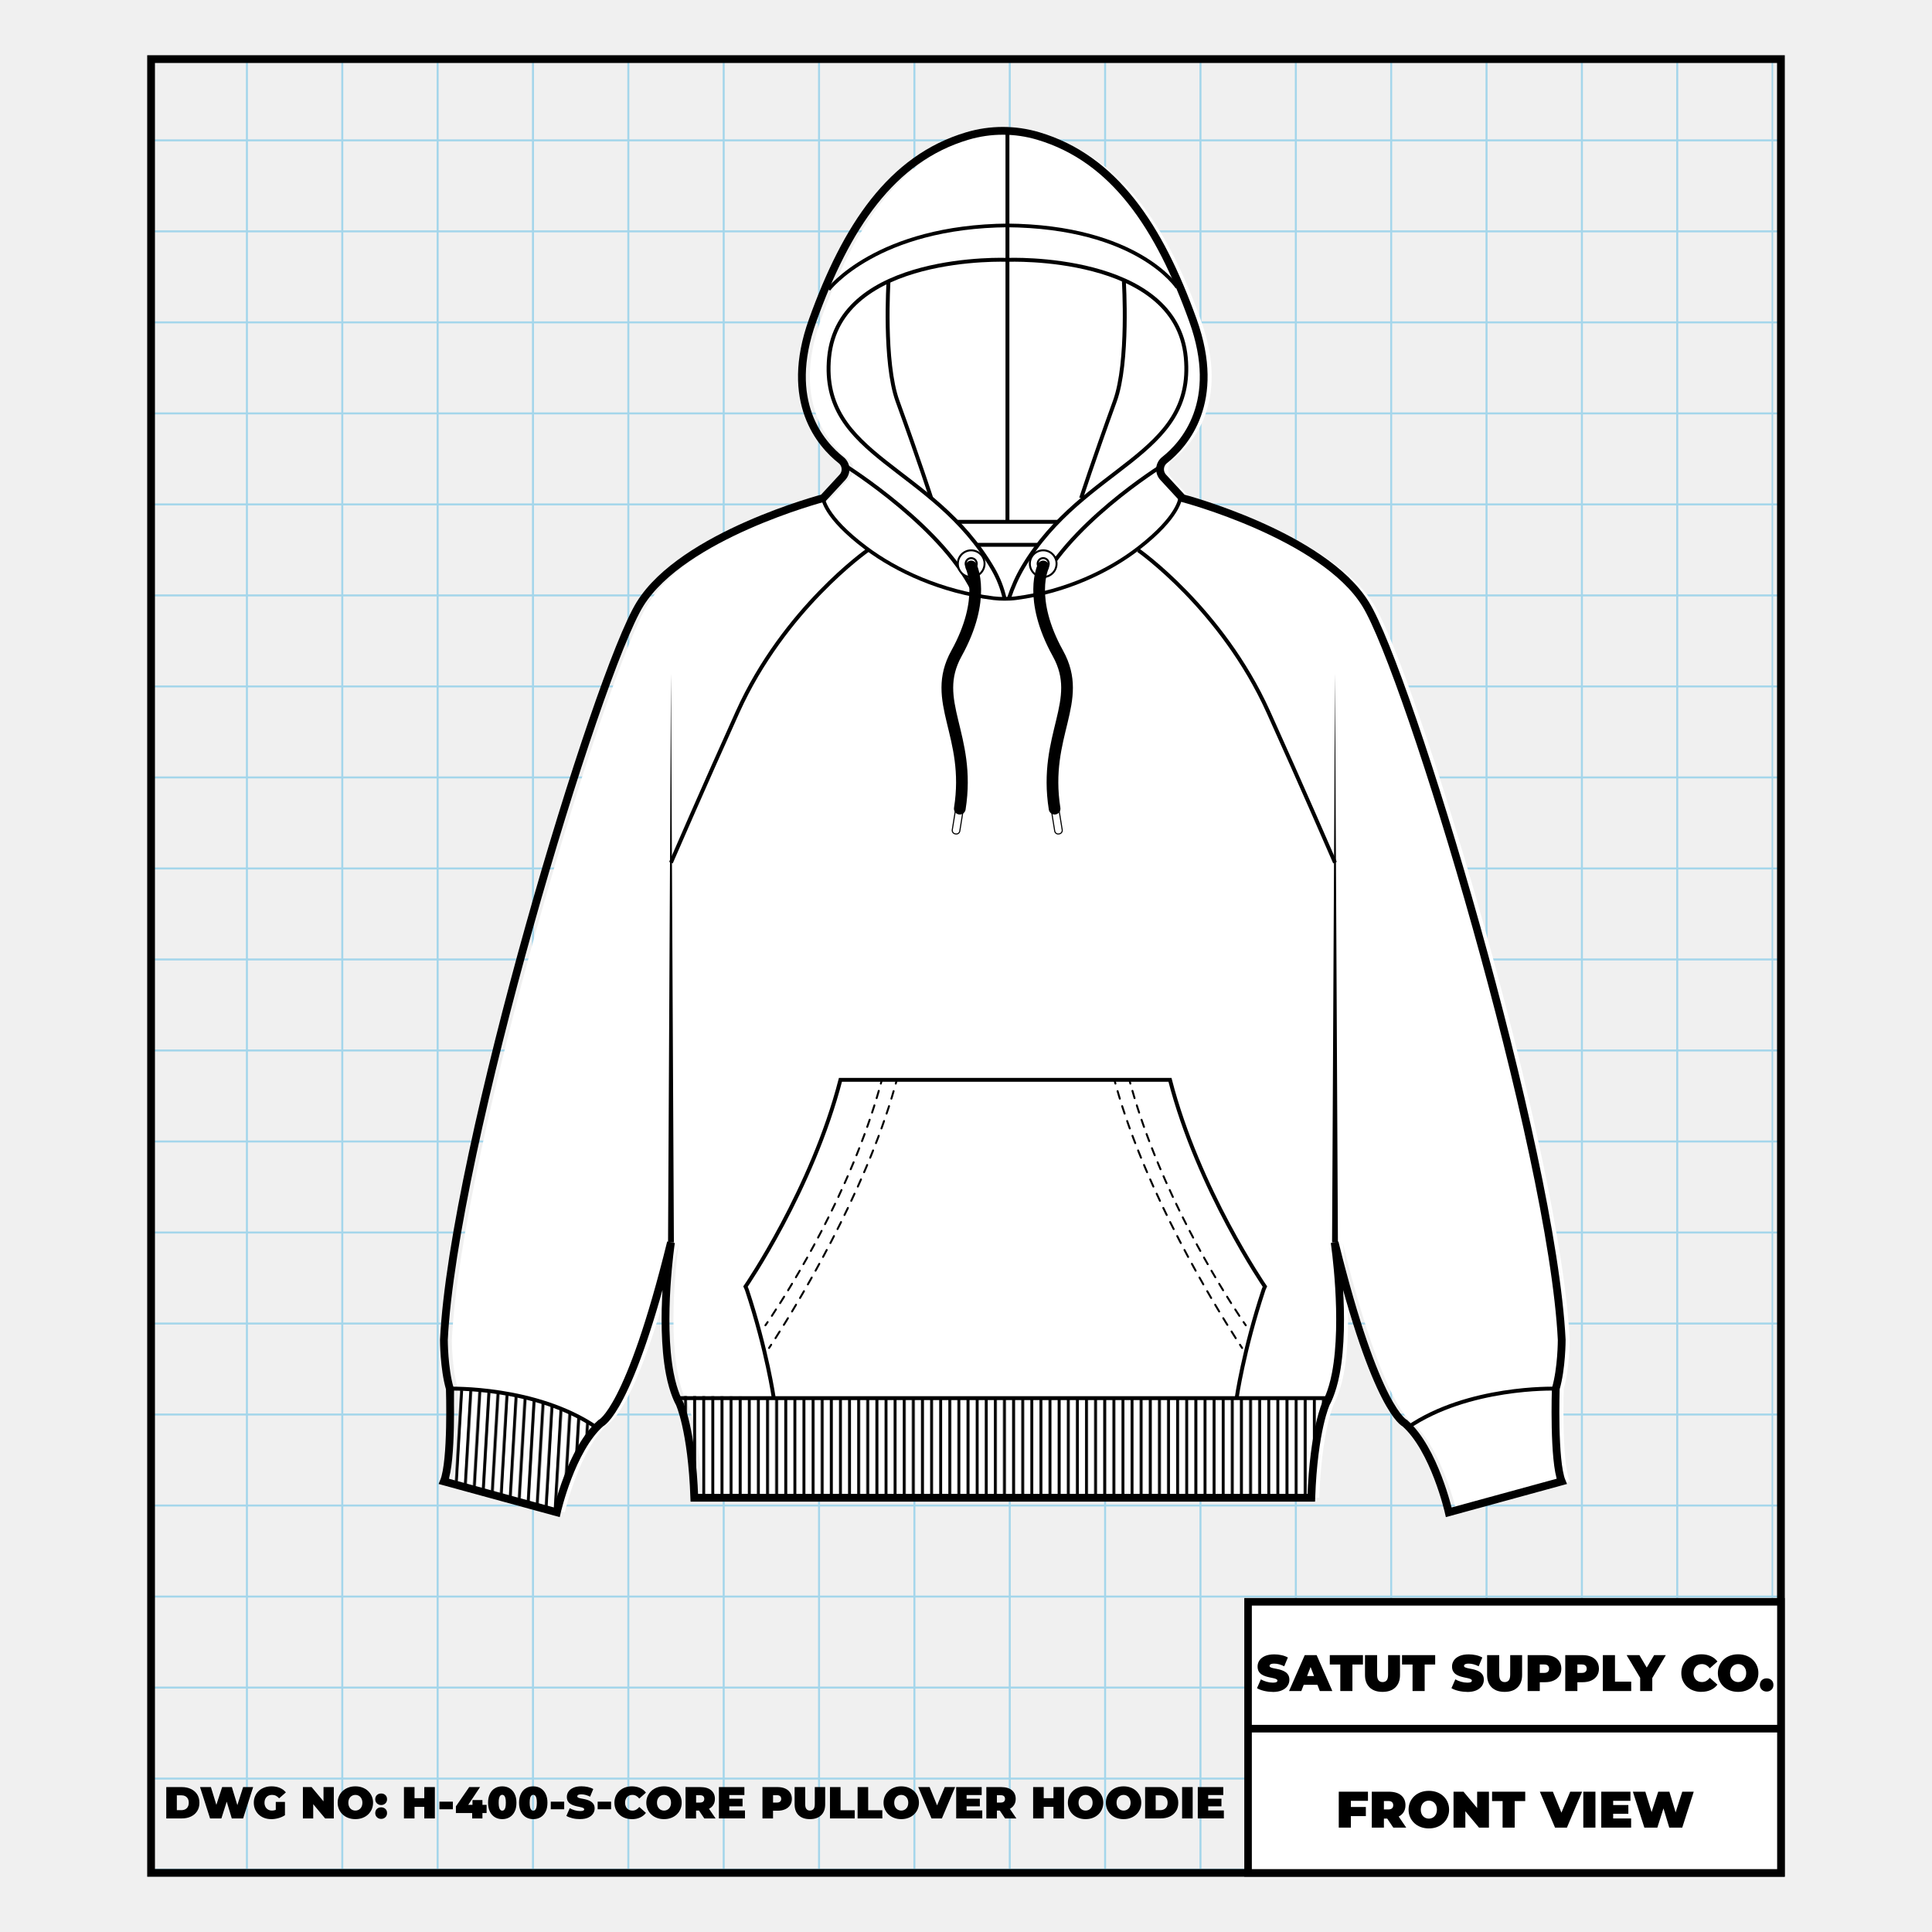
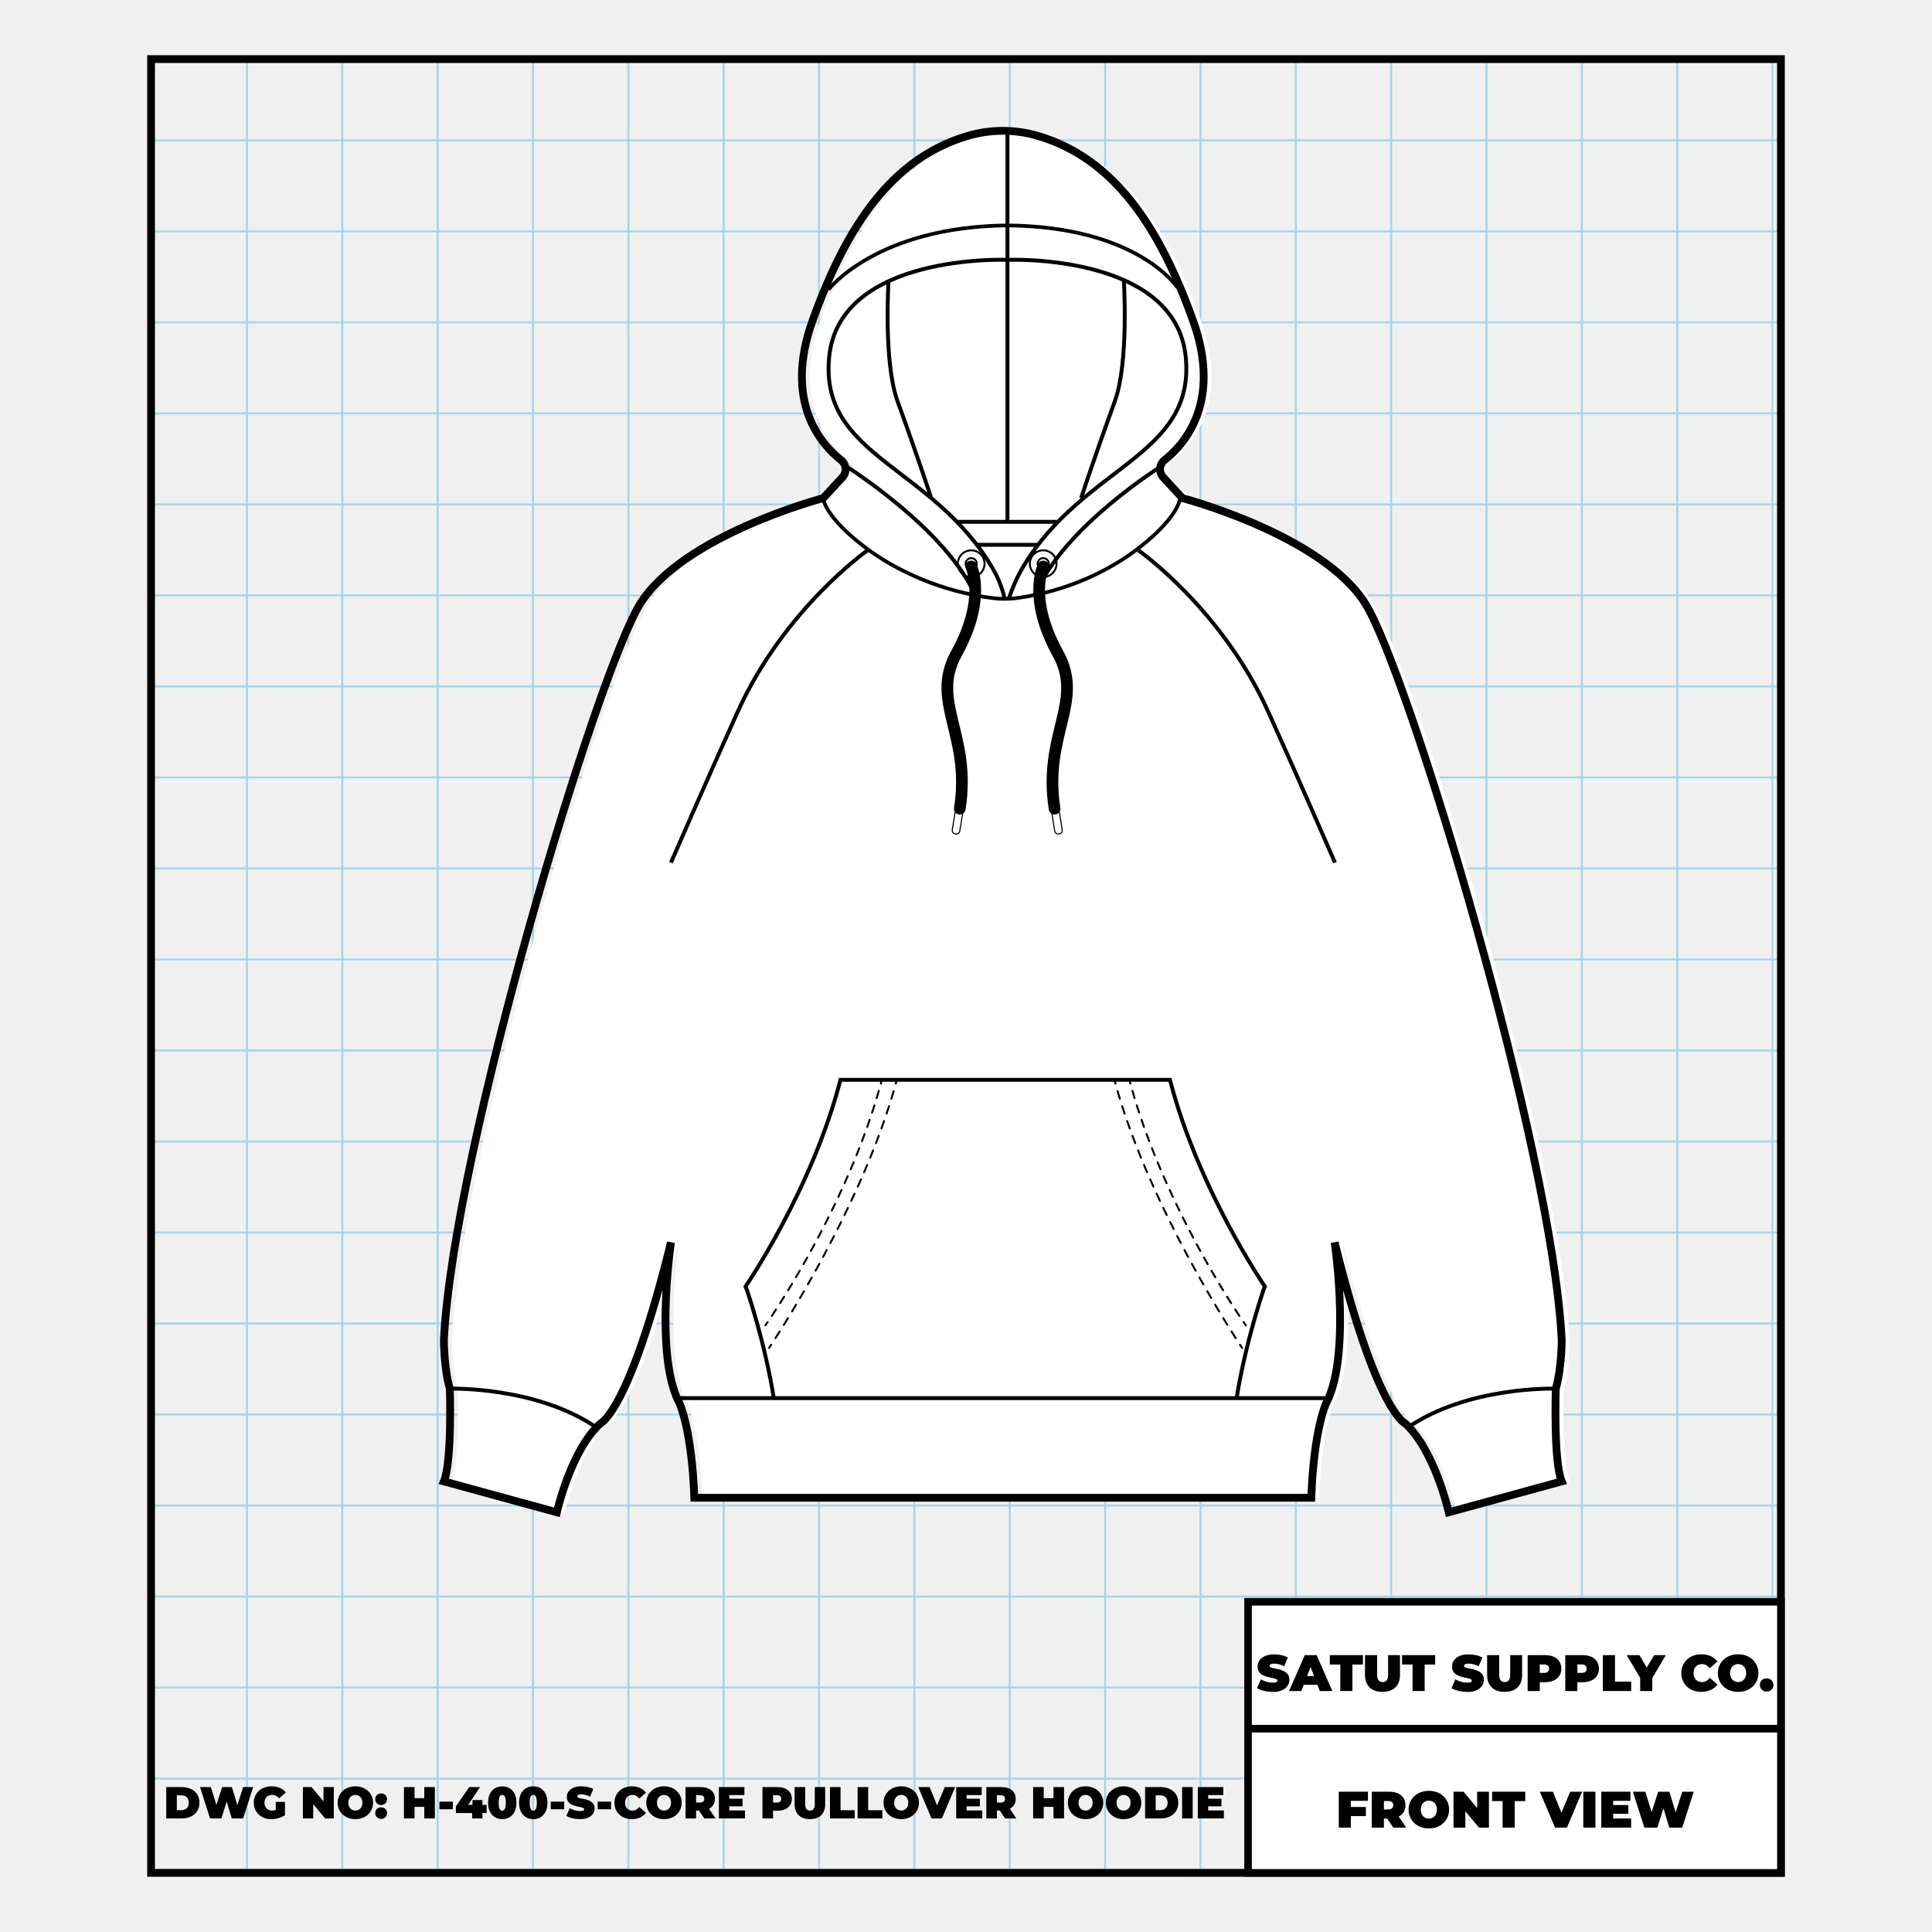
<svg xmlns="http://www.w3.org/2000/svg" xmlns:xlink="http://www.w3.org/1999/xlink" version="1.1" viewBox="0 0 992.13 992.13">
  <defs>
-     <style> .outline { stroke-dasharray: 4.03 4.03; } .outline, .seam, .stitching, .dimension, .annotation, .grid, .st6, .st7, .st8, .st9, .st10, .st11 { stroke: #000; } .outline, .seam, .stitching, .annotation, .grid, .st7, .st8, .st9, .st10, .st11 { stroke-miterlimit: 10; } .outline, .stitching, .dimension, .st12, .annotation, .grid, .st6, .st7, .st8, .st9, .st10 { fill: none; } .outline, .dimension, .grid, .st6, .st10 { stroke-linecap: round; } .st13, .seam, .st11 { fill: #fff; } .stitching { stroke-width: 1.89px; } .dimension { stroke-width: .56px; } .dimension, .st6 { stroke-linejoin: round; } .st14 { fill: url(#New_Pattern_22); } .annotation { stroke-width: 2px; } .st15 { fill: #27aae1; } .st16 { fill: url(#New_Pattern_21); } .st6 { stroke-width: 6.01px; } .st17 { fill: url(#New_Pattern_2); } .st7 { stroke-width: 4px; } .st8 { stroke-width: 3.91px; } .st9 { stroke-width: 3.98px; } .st10 { stroke-dasharray: 3.89 3.89; } .st18 { opacity: .38; } .st11 { stroke-width: 3.88px; } </style>
+     <style> .outline { stroke-dasharray: 4.03 4.03; } .outline, .seam, .stitching, .dimension, .annotation, .grid, .st6, .st7, .st8, .st9, .st10, .st11 { stroke: #000; } .outline, .seam, .stitching, .annotation, .grid, .st7, .st8, .st9, .st10, .st11 { stroke-miterlimit: 10; } .outline, .stitching, .dimension, .st12, .annotation, .grid, .st6, .st7, .st8, .st9, .st10 { fill: none; } .outline, .dimension, .grid, .st6, .st10 { stroke-linecap: round; } .st13, .seam, .st11 { fill: #fff; } .stitching { stroke-width: 1.89px; } .dimension { stroke-width: .56px; } .dimension, .st6 { stroke-linejoin: round; } .st14 { fill: url(#New_Pattern_22); } .annotation { stroke-width: 2px; } .st15 { fill: #27aae1; } .st16 { fill: url(#New_Pattern_21); } .st6 { stroke-width: 6.01px; } .st17 { fill: url(#New_Pattern_2); } .st7 { stroke-width: 4px; } .st8 { stroke-width: 3.91px; } .st9 { stroke-width: 3.98px; } .st10 { stroke-dasharray: 3.89 3.89; } .st18 { opacity: .38; } .st11 { stroke-width: 3.88px; }  .seam,.stitching{fill:none!important;}g[id*="SEAMS"] path,g[id*="SEAMS"] rect,g[id*="SEAMS"] circle,g[id*="SEAMS"] ellipse,g[id*="SEAMS"] polygon,g[id*="SEAMS"] polyline,g[id*="STITCHING"] path,g[id*="STITCHING"] rect,g[id*="STITCHING"] circle,g[id*="STITCHING"] ellipse,g[id*="STITCHING"] polygon,g[id*="STITCHING"] polyline{fill:none!important;}</style>
    <pattern id="New_Pattern_2" data-name="New Pattern 2" x="0" y="0" width="30" height="80.06" patternTransform="translate(-1247.04 -1528.62) rotate(3.34) scale(.78)" patternUnits="userSpaceOnUse" viewBox="0 0 30 80.06">
      <g>
        <rect class="st12" width="30" height="80.06" />
        <rect x="26.03" y="0" width="1.93" height="80.06" />
        <rect x="20.03" y="0" width="1.93" height="80.06" />
        <rect x="14.03" y="0" width="1.93" height="80.06" />
        <rect x="8.03" y="0" width="1.93" height="80.06" />
        <rect x="2.03" y="0" width="1.93" height="80.06" />
      </g>
    </pattern>
    <pattern id="New_Pattern_21" data-name="New Pattern 2" patternTransform="translate(-14115.62 -1441.34) rotate(176.66) scale(.78 -.78)" href="#New_Pattern_2" xlink:href="#New_Pattern_2" />
    <pattern id="New_Pattern_22" data-name="New Pattern 2" patternTransform="translate(-848.39 -1287.06) scale(.78 .85)" href="#New_Pattern_2" xlink:href="#New_Pattern_2" />
  </defs>
  <g id="_x31_.GRID_x5F_BG">
    <g class="st18">
      <rect class="st15" x="77.84" y="959.57" width="836.45" height="1.02" />
      <rect class="st15" x="77.84" y="912.83" width="836.45" height="1.02" />
      <rect class="st15" x="77.84" y="866.1" width="836.45" height="1.02" />
      <rect class="st15" x="77.84" y="819.36" width="836.45" height="1.02" />
      <rect class="st15" x="77.84" y="772.62" width="836.45" height="1.02" />
      <rect class="st15" x="77.84" y="725.88" width="836.45" height="1.02" />
      <rect class="st15" x="77.84" y="679.15" width="836.45" height="1.02" />
      <rect class="st15" x="77.84" y="632.41" width="836.45" height="1.02" />
      <rect class="st15" x="77.84" y="585.67" width="836.45" height="1.02" />
      <rect class="st15" x="77.84" y="538.94" width="836.45" height="1.02" />
      <rect class="st15" x="77.84" y="492.2" width="836.45" height="1.02" />
      <rect class="st15" x="77.84" y="445.46" width="836.45" height="1.02" />
      <rect class="st15" x="77.84" y="398.72" width="836.45" height="1.02" />
      <rect class="st15" x="77.84" y="351.99" width="836.45" height="1.02" />
      <rect class="st15" x="77.84" y="305.25" width="836.45" height="1.02" />
      <rect class="st15" x="77.84" y="258.51" width="836.45" height="1.02" />
      <rect class="st15" x="77.84" y="211.78" width="836.45" height="1.02" />
      <rect class="st15" x="77.84" y="165.04" width="836.45" height="1.02" />
      <rect class="st15" x="77.84" y="118.3" width="836.45" height="1.02" />
      <rect class="st15" x="77.84" y="71.56" width="836.45" height="1.02" />
      <rect class="st15" x="909.76" y="31.87" width=".8" height="927.7" />
      <rect class="st15" x="860.8" y="31.53" width="1.02" height="928.04" />
      <rect class="st15" x="811.83" y="31.53" width="1.02" height="928.04" />
      <rect class="st15" x="762.86" y="31.53" width="1.02" height="928.04" />
      <rect class="st15" x="713.9" y="31.53" width="1.02" height="928.04" />
      <rect class="st15" x="664.93" y="31.53" width="1.02" height="928.04" />
      <rect class="st15" x="615.96" y="31.53" width="1.02" height="928.04" />
      <rect class="st15" x="566.99" y="31.53" width="1.02" height="928.04" />
      <rect class="st15" x="518.03" y="31.53" width="1.02" height="928.04" />
      <rect class="st15" x="469.06" y="31.53" width="1.02" height="928.04" />
      <rect class="st15" x="420.09" y="31.53" width="1.02" height="928.04" />
      <rect class="st15" x="371.13" y="31.53" width="1.02" height="928.04" />
      <rect class="st15" x="322.16" y="31.53" width="1.02" height="928.04" />
      <rect class="st15" x="273.19" y="31.53" width="1.02" height="928.04" />
      <rect class="st15" x="224.23" y="31.53" width="1.02" height="928.04" />
      <rect class="st15" x="175.26" y="31.53" width="1.02" height="928.04" />
      <rect class="st15" x="126.29" y="31.53" width="1.02" height="928.04" />
    </g>
    <g>
      <rect class="st9" x="77.58" y="30.35" width="836.97" height="931.42" />
      <rect class="st11" x="640.91" y="822.57" width="273.64" height="139.21" />
      <line class="st8" x1="640.91" y1="887.71" x2="914.55" y2="887.71" />
    </g>
  </g>
  <g id="_x32_.MASK_x5F_FILL">
    <path class="st13" d="M677.47,769.13c1.26-35.13,7.64-48.58,7.64-48.58,0,0,3.03-5.11,4.95-15.19,5.29-27.77-.6-67.35-.6-67.35,21.37,86.7,36.02,92.8,36.02,92.8,15.26,13.43,22.59,45.79,22.59,45.79l58-15.87c-4.27-10.38-3.05-47.62-3.05-47.62,3.05-10.38,3.05-25.03,3.05-25.03-4.88-98.3-78.76-342.52-100.74-377.93-21.98-35.41-94.02-54.34-94.02-54.34l-9.89-10.71c-2.39-2.59-2.07-6.66.7-8.84,10.17-8.02,29.65-29.81,14.59-71.72-17.26-48.03-40.41-83.1-79.44-94.7-11.91-3.54-24.52-3.54-36.43,0-39.03,11.6-62.18,46.67-79.44,94.7-15.06,41.92,4.42,63.71,14.59,71.72,2.77,2.18,3.09,6.25.7,8.84l-9.89,10.71s-72.04,18.93-94.02,54.34c-21.98,35.41-95.86,279.63-100.74,377.93,0,0,0,14.65,3.05,25.03,0,0,1.22,37.24-3.05,47.62l58,15.87s7.33-32.36,22.59-45.79c0,0,14.65-6.11,36.02-92.8,0,0-5.89,39.58-.6,67.35,1.92,10.07,4.95,15.19,4.95,15.19,0,0,6.38,13.45,7.64,48.58h316.83Z" />
  </g>
  <g id="_x33_.SEAMS_x5F_INT">
    <line class="annotation" x1="347.67" y1="717.98" x2="683.57" y2="717.98" />
    <path class="annotation" d="M397.35,717.98s-3.43-24.27-13.8-55.62c-.19-.58-.48-1.12-.72-1.67,0,0,34.24-49.8,48.76-106.17h169.22c14.53,56.37,48.76,106.17,48.76,106.17-.24.54-.53,1.08-.72,1.67-10.37,31.35-13.8,55.62-13.8,55.62" />
    <polygon points="343.06 638.01 344.56 345.98 346.06 638.01 343.06 638.01 343.06 638.01" />
    <polygon points="684.05 638.01 685.55 345.98 687.05 638.01 684.05 638.01 684.05 638.01" />
    <path class="annotation" d="M344.56,442.97s17.16-39.61,34.23-77.39c23.98-53.08,66.76-82.99,66.76-82.99" />
    <path class="annotation" d="M685.55,442.97s-17.16-39.61-34.23-77.39c-23.98-53.08-66.76-82.99-66.76-82.99" />
    <path class="annotation" d="M231,713.11s44.31-1.29,75.26,19.92" />
    <path class="annotation" d="M798.23,713.11s-44.31-1.29-75.26,19.92" />
    <line class="annotation" x1="517.35" y1="67.18" x2="517.35" y2="268.67" />
    <path class="annotation" d="M517.35,133.43s-86.53-3.56-91.58,50.15c-4.81,51.11,53.1,55.42,84.1,108.49,2.81,4.8,4.85,10.02,6.05,15.45h0" />
    <path class="annotation" d="M517.35,133.43s86.53-3.56,91.58,50.15c4.78,50.8-52.39,55.37-83.53,107.52-3.04,5.09-5.43,10.53-7.29,16.16l-.08.25" />
    <path class="stitching" d="M425.48,148.69s24.83-32.46,92.47-32.94" />
    <path class="stitching" d="M604.59,147.62s-20.2-31.39-87.84-31.87" />
    <path class="annotation" d="M456.27,144.44s-2.62,41.55,4.61,61.52c11.21,30.92,17.34,49.86,17.34,49.86" />
    <path class="annotation" d="M577.13,144.44s2.62,41.55-4.61,61.52c-11.21,30.92-17.34,49.86-17.34,49.86" />
    <path class="annotation" d="M433.86,239.01s52.71,32.89,67.36,67.65" />
    <path class="annotation" d="M596.96,239.01s-50.63,31.3-65.28,66.06" />
    <line class="annotation" x1="491.39" y1="267.97" x2="543.3" y2="267.97" />
    <line class="annotation" x1="501.62" y1="279.78" x2="532.68" y2="279.78" />
    <path class="stitching" d="M422.71,255.81s.35,9.37,22.08,25.66c15.52,11.63,38.61,22.41,65.45,25.73,1.88.23,3.78.32,5.67.32h0c1.96,0,3.93-.09,5.87-.35,25.81-3.35,48.01-14.1,62.94-25.71,20.96-16.29,21.3-25.66,21.3-25.66" />
-     <path class="st17" d="M309.18,733.05s-30.36-18.74-78.54-19.23c0,0,5.49,33.53-.62,47.1l57.05,15.17s8.72-36.35,22.11-43.04Z" />
-     <path class="st16" d="M722.83,732.86s30.36-18.74,78.54-19.23c0,0-5.49,33.53.62,47.1l-57.05,15.17s-8.72-36.35-22.11-43.04Z" />
-     <path class="st14" d="M680.24,718.78l-330.04-1.87s8.76,32.99,5.69,50.54l315.78,1.68s2.07-22.17,8.57-50.34Z" />
  </g>
  <g id="_x34_.OUTLINE_MAIN">
    <path class="st7" d="M673.38,769.13c1.26-35.13,7.64-48.58,7.64-48.58,0,0,3.03-5.11,4.95-15.19,5.29-27.77-.6-67.35-.6-67.35,21.37,86.7,36.02,92.8,36.02,92.8,15.26,13.43,22.59,45.79,22.59,45.79l58-15.87c-4.27-10.38-3.05-47.62-3.05-47.62,3.05-10.38,3.05-25.03,3.05-25.03-4.88-98.3-78.76-342.52-100.74-377.93-21.98-35.41-94.02-54.34-94.02-54.34l-9.89-10.71c-2.39-2.59-2.07-6.66.7-8.84,10.17-8.02,29.65-29.81,14.59-71.72-17.26-48.03-40.41-83.1-79.44-94.7-11.91-3.54-24.52-3.54-36.43,0-39.03,11.6-62.18,46.67-79.44,94.7-15.06,41.92,4.42,63.71,14.59,71.72,2.77,2.18,3.09,6.25.7,8.84l-9.89,10.71s-72.04,18.93-94.02,54.34c-21.98,35.41-95.86,279.63-100.74,377.93,0,0,0,14.65,3.05,25.03,0,0,1.22,37.24-3.05,47.62l58,15.87s7.33-32.36,22.59-45.79c0,0,14.65-6.11,36.02-92.8,0,0-5.89,39.58-.6,67.35,1.92,10.07,4.95,15.19,4.95,15.19,0,0,6.38,13.45,7.64,48.58h316.83Z" />
  </g>
  <g id="_x35_.STITCHING">
    <g>
      <path class="grid" d="M393.06,680.57s.4-.56,1.14-1.64" />
      <path class="st10" d="M396.37,675.71c10.02-15.09,40.27-63.34,55.44-117.38" />
      <path class="grid" d="M452.33,556.45c.18-.64.35-1.29.52-1.93" />
    </g>
    <g>
      <path class="grid" d="M394.93,692.22s.39-.57,1.1-1.66" />
      <path class="outline" d="M398.23,687.18c10.85-16.91,45.66-73.67,61.23-128.79" />
      <path class="grid" d="M460,556.45c.18-.64.35-1.29.52-1.93" />
    </g>
    <g>
      <path class="grid" d="M639.74,680.57s-.4-.56-1.14-1.64" />
      <path class="st10" d="M636.44,675.71c-10.02-15.09-40.27-63.34-55.44-117.38" />
      <path class="grid" d="M580.47,556.45c-.18-.64-.35-1.29-.52-1.93" />
    </g>
    <g>
      <path class="grid" d="M637.87,692.22s-.39-.57-1.1-1.66" />
      <path class="outline" d="M634.58,687.18c-10.85-16.91-45.66-73.67-61.23-128.79" />
      <path class="grid" d="M572.8,556.45c-.18-.64-.35-1.29-.52-1.93" />
    </g>
  </g>
  <g id="_x36_.TRIMS__x26__LABELS">
    <g>
      <path class="seam" d="M498.73,296.33c-3.78,0-6.86-3.08-6.86-6.86s3.08-6.86,6.86-6.86,6.86,3.08,6.86,6.86-3.08,6.86-6.86,6.86ZM498.73,286.61c-1.58,0-2.86,1.28-2.86,2.86s1.28,2.86,2.86,2.86,2.86-1.28,2.86-2.86-1.28-2.86-2.86-2.86Z" />
      <path class="st6" d="M498.73,290.89s8.08,16.4-7.56,44.66c-13.75,24.84,7.74,41.63,1.71,79.72" />
      <path class="dimension" d="M489.7,415.49h3.9v11.06c0,.99-.81,1.8-1.8,1.8h-.31c-.99,0-1.8-.81-1.8-1.8v-11.06h0Z" transform="translate(73.39 -72.85) rotate(9.15)" />
    </g>
    <g>
      <path class="seam" d="M528.85,289.46c0-3.78,3.08-6.86,6.86-6.86s6.86,3.08,6.86,6.86-3.08,6.86-6.86,6.86-6.86-3.08-6.86-6.86ZM532.85,289.46c0,1.57,1.28,2.86,2.86,2.86s2.86-1.28,2.86-2.86-1.28-2.86-2.86-2.86-2.86,1.28-2.86,2.86Z" />
      <path class="st6" d="M535.71,290.89s-8.08,16.4,7.56,44.66c13.75,24.84-7.74,41.63-1.71,79.72" />
      <path class="dimension" d="M542.63,415.49h.31c.99,0,1.8.81,1.8,1.8v11.06h-3.9v-11.06c0-.99.81-1.8,1.8-1.8Z" transform="translate(1145.79 752.12) rotate(170.85)" />
    </g>
  </g>
  <g id="_x39_.ANNOTATIONS">
    <g>
      <path d="M85.38,933.81v-16.1h7.94c1.79,0,3.37.33,4.74.98,1.36.65,2.43,1.58,3.2,2.77.77,1.2,1.15,2.63,1.15,4.3s-.38,3.09-1.15,4.29c-.77,1.2-1.83,2.13-3.2,2.78-1.36.65-2.94.98-4.74.98h-7.94ZM90.81,929.57h2.28c.77,0,1.44-.15,2.01-.44.58-.29,1.02-.72,1.35-1.3.32-.58.48-1.27.48-2.08s-.16-1.53-.48-2.09c-.32-.57-.77-1-1.35-1.29-.57-.29-1.25-.44-2.01-.44h-2.28v7.64Z" />
      <path d="M107.87,933.81l-5.15-16.1h5.59l4.16,13.59h-2.81l4.42-13.59h4.99l4.12,13.59h-2.69l4.35-13.59h5.15l-5.15,16.1h-5.82l-3.36-11.13h1.56l-3.54,11.13h-5.82Z" />
      <path d="M139.32,934.17c-1.3,0-2.5-.2-3.6-.61-1.1-.41-2.05-.99-2.85-1.74-.81-.75-1.43-1.64-1.87-2.67-.44-1.03-.67-2.16-.67-3.4s.22-2.38.67-3.4c.44-1.03,1.07-1.92,1.89-2.67.81-.75,1.77-1.33,2.89-1.74s2.33-.61,3.67-.61c1.59,0,3.02.27,4.27.8,1.25.54,2.28,1.3,3.09,2.3l-3.47,3.06c-.51-.58-1.05-1.02-1.64-1.32-.59-.3-1.25-.45-1.97-.45-.6,0-1.14.09-1.62.28-.48.18-.89.45-1.23.8-.34.35-.6.77-.78,1.27-.18.49-.28,1.05-.28,1.68s.09,1.15.28,1.64.44.92.78,1.28c.34.35.74.62,1.21.82.47.19.99.29,1.58.29.61,0,1.21-.1,1.79-.31.58-.21,1.2-.56,1.86-1.07l3.04,3.73c-.98.66-2.1,1.17-3.36,1.52s-2.48.53-3.66.53ZM146.33,932.13l-4.71-.69v-6.12h4.71v6.81Z" />
      <path d="M155.55,933.81v-16.1h4.46l8.19,9.8h-2.07v-9.8h5.29v16.1h-4.46l-8.19-9.8h2.07v9.8h-5.29Z" />
      <path d="M182.49,934.17c-1.3,0-2.51-.21-3.62-.62s-2.07-1-2.89-1.76c-.81-.76-1.45-1.65-1.9-2.68-.45-1.03-.68-2.15-.68-3.36s.23-2.35.68-3.37c.45-1.02,1.08-1.91,1.9-2.67.81-.76,1.77-1.34,2.89-1.76s2.32-.62,3.62-.62,2.53.21,3.63.62,2.06,1,2.88,1.76c.81.76,1.44,1.65,1.9,2.67.45,1.02.68,2.14.68,3.37s-.23,2.33-.68,3.36c-.45,1.03-1.08,1.92-1.9,2.68-.81.76-1.77,1.35-2.88,1.76s-2.32.62-3.63.62ZM182.49,929.78c.51,0,.98-.09,1.41-.28.44-.18.82-.45,1.15-.79.33-.34.59-.77.77-1.26s.28-1.06.28-1.69-.09-1.19-.28-1.69-.44-.92-.77-1.27c-.33-.34-.71-.61-1.15-.79-.44-.18-.91-.28-1.41-.28s-.98.09-1.41.28c-.44.18-.82.45-1.15.79-.33.35-.59.77-.77,1.27s-.28,1.06-.28,1.69.09,1.19.28,1.69.44.92.77,1.26c.33.35.71.61,1.15.79.44.18.91.28,1.41.28Z" />
      <path d="M195.73,926.93c-.86,0-1.58-.28-2.16-.84-.58-.56-.87-1.28-.87-2.15s.29-1.6.87-2.14c.58-.54,1.3-.8,2.16-.8s1.58.27,2.16.8c.58.54.87,1.25.87,2.14s-.29,1.59-.87,2.15c-.58.56-1.3.84-2.16.84ZM195.73,934.04c-.86,0-1.58-.28-2.16-.84-.58-.56-.87-1.28-.87-2.15s.29-1.6.87-2.14c.58-.54,1.3-.8,2.16-.8s1.58.27,2.16.8c.58.54.87,1.25.87,2.14s-.29,1.59-.87,2.15c-.58.56-1.3.84-2.16.84Z" />
      <path d="M207.44,933.81v-16.1h5.43v16.1h-5.43ZM212.5,927.87v-4.46h5.75v4.46h-5.75ZM217.88,933.81v-16.1h5.43v16.1h-5.43Z" />
      <path d="M225.66,929.11v-3.91h6.9v3.91h-6.9Z" />
      <path d="M234.12,931.05v-3.45l6.83-9.89h5.57l-6.58,9.89-2.53-.76h12.47v4.21h-15.76ZM242.47,933.81v-2.76l.16-4.21v-2.46h5.11v9.43h-5.27Z" />
      <path d="M257.92,934.17c-1.43,0-2.69-.33-3.78-.99s-1.95-1.62-2.58-2.88c-.62-1.26-.93-2.78-.93-4.55s.31-3.3.93-4.55c.62-1.26,1.48-2.22,2.58-2.88s2.36-.99,3.78-.99,2.69.33,3.78.99c1.1.66,1.95,1.62,2.58,2.88.62,1.26.93,2.78.93,4.55s-.31,3.3-.93,4.55c-.62,1.26-1.48,2.22-2.58,2.88-1.1.66-2.36.99-3.78.99ZM257.92,929.83c.35,0,.67-.12.94-.37s.49-.67.66-1.27c.16-.6.24-1.41.24-2.44s-.08-1.86-.24-2.45c-.16-.59-.38-1.01-.66-1.25s-.59-.37-.94-.37-.67.12-.94.37c-.28.25-.49.66-.66,1.25-.16.59-.24,1.41-.24,2.45s.08,1.84.24,2.44c.16.6.38,1.02.66,1.27.28.25.59.37.94.37Z" />
      <path d="M273.84,934.17c-1.43,0-2.69-.33-3.78-.99s-1.95-1.62-2.58-2.88c-.62-1.26-.93-2.78-.93-4.55s.31-3.3.93-4.55c.62-1.26,1.48-2.22,2.58-2.88s2.36-.99,3.78-.99,2.69.33,3.78.99c1.1.66,1.95,1.62,2.58,2.88.62,1.26.93,2.78.93,4.55s-.31,3.3-.93,4.55c-.62,1.26-1.48,2.22-2.58,2.88-1.1.66-2.36.99-3.78.99ZM273.84,929.83c.35,0,.67-.12.94-.37s.49-.67.66-1.27c.16-.6.24-1.41.24-2.44s-.08-1.86-.24-2.45c-.16-.59-.38-1.01-.66-1.25s-.59-.37-.94-.37-.67.12-.94.37c-.28.25-.49.66-.66,1.25-.16.59-.24,1.41-.24,2.45s.08,1.84.24,2.44c.16.6.38,1.02.66,1.27.28.25.59.37.94.37Z" />
      <path d="M282.83,929.11v-3.91h6.9v3.91h-6.9Z" />
      <path d="M297.85,934.17c-1.35,0-2.65-.15-3.91-.46s-2.29-.71-3.1-1.2l1.75-3.96c.77.45,1.62.8,2.56,1.07.94.27,1.86.4,2.75.4.52,0,.93-.03,1.23-.1.3-.07.52-.17.66-.3.14-.13.21-.29.21-.47,0-.29-.16-.52-.48-.69-.32-.17-.75-.31-1.28-.43-.53-.12-1.11-.24-1.74-.37-.63-.13-1.26-.3-1.9-.52-.64-.21-1.22-.5-1.75-.85s-.95-.82-1.28-1.39c-.32-.58-.48-1.29-.48-2.15,0-1,.28-1.91.84-2.73.56-.82,1.4-1.48,2.51-1.97,1.11-.49,2.5-.74,4.15-.74,1.09,0,2.16.12,3.22.34,1.06.23,2.01.58,2.85,1.06l-1.63,3.93c-.8-.4-1.57-.7-2.31-.9-.74-.2-1.47-.3-2.17-.3-.52,0-.94.05-1.24.14-.31.09-.53.22-.66.37-.13.15-.2.32-.2.51,0,.28.16.5.48.66.32.16.75.29,1.28.4.53.11,1.11.22,1.75.34.64.12,1.27.29,1.9.51.63.21,1.21.5,1.74.85.53.35.95.81,1.28,1.38.32.57.48,1.27.48,2.12,0,.98-.28,1.88-.84,2.7-.56.82-1.39,1.48-2.5,1.98s-2.49.75-4.16.75Z" />
      <path d="M306.91,929.11v-3.91h6.9v3.91h-6.9Z" />
      <path d="M324.49,934.17c-1.29,0-2.48-.2-3.58-.61-1.1-.41-2.05-.99-2.85-1.74-.81-.75-1.43-1.64-1.87-2.67-.44-1.03-.67-2.16-.67-3.4s.22-2.38.67-3.4c.44-1.03,1.07-1.92,1.87-2.67.81-.75,1.76-1.33,2.85-1.74,1.1-.41,2.29-.61,3.58-.61,1.58,0,2.98.28,4.2.83,1.22.55,2.23,1.35,3.02,2.39l-3.43,3.06c-.48-.6-1-1.06-1.58-1.39-.57-.33-1.22-.5-1.94-.5-.57,0-1.08.09-1.54.28-.46.18-.85.45-1.18.8-.33.35-.59.78-.77,1.28-.18.5-.28,1.05-.28,1.67s.09,1.17.28,1.67c.18.5.44.92.77,1.28.33.35.72.62,1.18.81.46.18.97.28,1.54.28.72,0,1.37-.16,1.94-.49.58-.33,1.1-.79,1.58-1.39l3.43,3.06c-.8,1.03-1.81,1.82-3.02,2.38-1.22.56-2.62.84-4.2.84Z" />
      <path d="M340.98,934.17c-1.3,0-2.51-.21-3.62-.62s-2.07-1-2.89-1.76c-.81-.76-1.45-1.65-1.9-2.68-.45-1.03-.68-2.15-.68-3.36s.23-2.35.68-3.37c.45-1.02,1.08-1.91,1.9-2.67.81-.76,1.77-1.34,2.89-1.76s2.32-.62,3.62-.62,2.53.21,3.63.62,2.06,1,2.88,1.76c.81.76,1.44,1.65,1.9,2.67.45,1.02.68,2.14.68,3.37s-.23,2.33-.68,3.36c-.45,1.03-1.08,1.92-1.9,2.68-.81.76-1.77,1.35-2.88,1.76s-2.32.62-3.63.62ZM340.98,929.78c.51,0,.98-.09,1.41-.28.44-.18.82-.45,1.15-.79.33-.34.59-.77.77-1.26s.28-1.06.28-1.69-.09-1.19-.28-1.69-.44-.92-.77-1.27c-.33-.34-.71-.61-1.15-.79-.44-.18-.91-.28-1.41-.28s-.98.09-1.41.28c-.44.18-.82.45-1.15.79-.33.35-.59.77-.77,1.27s-.28,1.06-.28,1.69.09,1.19.28,1.69.44.92.77,1.26c.33.35.71.61,1.15.79.44.18.91.28,1.41.28Z" />
      <path d="M352.04,933.81v-16.1h7.52c2.47,0,4.35.54,5.63,1.63,1.29,1.09,1.93,2.57,1.93,4.44,0,1.24-.3,2.31-.9,3.21-.6.9-1.45,1.58-2.54,2.06s-2.4.71-3.9.71h-4.74l2.41-2.23v6.28h-5.43ZM357.47,928.12l-2.41-2.46h4.39c.75,0,1.31-.17,1.67-.51.36-.34.54-.8.54-1.38s-.18-1.04-.54-1.38c-.36-.34-.92-.51-1.67-.51h-4.39l2.41-2.46v8.69ZM361.68,933.81l-3.96-5.87h5.75l4,5.87h-5.8Z" />
      <path d="M369.17,933.81v-16.1h13.09v4.09h-7.75v7.91h8.05v4.09h-13.39ZM374.14,927.6v-3.91h7.18v3.91h-7.18Z" />
      <path d="M391.55,933.81v-16.1h7.75c1.5,0,2.8.25,3.9.74,1.1.49,1.94,1.19,2.54,2.1.6.91.9,1.99.9,3.23s-.3,2.32-.9,3.22c-.6.9-1.45,1.61-2.54,2.1s-2.4.75-3.9.75h-4.74l2.41-2.32v6.28h-5.43ZM396.98,928.12l-2.41-2.46h4.39c.75,0,1.31-.17,1.67-.51.36-.34.54-.8.54-1.38s-.18-1.04-.54-1.38c-.36-.34-.92-.51-1.67-.51h-4.39l2.41-2.46v8.69Z" />
      <path d="M415.89,934.17c-2.47,0-4.39-.67-5.77-2-1.38-1.33-2.07-3.21-2.07-5.61v-8.85h5.43v8.69c0,1.23.22,2.1.67,2.61.44.51,1.04.77,1.79.77s1.37-.26,1.81-.77c.44-.51.66-1.38.66-2.61v-8.69h5.34v8.85c0,2.41-.69,4.28-2.07,5.61s-3.3,2-5.77,2Z" />
      <path d="M426.21,933.81v-16.1h5.43v11.89h7.27v4.21h-12.7Z" />
      <path d="M440.4,933.81v-16.1h5.43v11.89h7.27v4.21h-12.7Z" />
      <path d="M462.81,934.17c-1.3,0-2.51-.21-3.62-.62s-2.07-1-2.89-1.76c-.81-.76-1.45-1.65-1.9-2.68-.45-1.03-.68-2.15-.68-3.36s.23-2.35.68-3.37c.45-1.02,1.08-1.91,1.9-2.67.81-.76,1.77-1.34,2.89-1.76s2.32-.62,3.62-.62,2.53.21,3.63.62,2.06,1,2.88,1.76c.81.76,1.44,1.65,1.9,2.67.45,1.02.68,2.14.68,3.37s-.23,2.33-.68,3.36c-.45,1.03-1.08,1.92-1.9,2.68-.81.76-1.77,1.35-2.88,1.76s-2.32.62-3.63.62ZM462.81,929.78c.51,0,.98-.09,1.41-.28.44-.18.82-.45,1.15-.79.33-.34.59-.77.77-1.26s.28-1.06.28-1.69-.09-1.19-.28-1.69-.44-.92-.77-1.27c-.33-.34-.71-.61-1.15-.79-.44-.18-.91-.28-1.41-.28s-.98.09-1.41.28c-.44.18-.82.45-1.15.79-.33.35-.59.77-.77,1.27s-.28,1.06-.28,1.69.09,1.19.28,1.69.44.92.77,1.26c.33.35.71.61,1.15.79.44.18.91.28,1.41.28Z" />
      <path d="M478.35,933.81l-6.81-16.1h5.84l5.54,13.59h-3.47l5.7-13.59h5.34l-6.81,16.1h-5.34Z" />
      <path d="M491.03,933.81v-16.1h13.09v4.09h-7.75v7.91h8.05v4.09h-13.39ZM496,927.6v-3.91h7.18v3.91h-7.18Z" />
      <path d="M506.51,933.81v-16.1h7.52c2.47,0,4.35.54,5.63,1.63s1.93,2.57,1.93,4.44c0,1.24-.3,2.31-.9,3.21-.6.9-1.45,1.58-2.54,2.06-1.1.48-2.4.71-3.9.71h-4.74l2.42-2.23v6.28h-5.43ZM511.93,928.12l-2.42-2.46h4.39c.75,0,1.31-.17,1.67-.51.36-.34.54-.8.54-1.38s-.18-1.04-.54-1.38c-.36-.34-.92-.51-1.67-.51h-4.39l2.42-2.46v8.69ZM516.14,933.81l-3.96-5.87h5.75l4,5.87h-5.8Z" />
      <path d="M530.54,933.81v-16.1h5.43v16.1h-5.43ZM535.6,927.87v-4.46h5.75v4.46h-5.75ZM540.98,933.81v-16.1h5.43v16.1h-5.43Z" />
      <path d="M557.47,934.17c-1.3,0-2.51-.21-3.62-.62-1.11-.41-2.07-1-2.89-1.76-.81-.76-1.45-1.65-1.9-2.68-.45-1.03-.68-2.15-.68-3.36s.23-2.35.68-3.37c.45-1.02,1.08-1.91,1.9-2.67.81-.76,1.77-1.34,2.89-1.76,1.11-.41,2.32-.62,3.62-.62s2.53.21,3.63.62c1.1.41,2.06,1,2.88,1.76.81.76,1.45,1.65,1.9,2.67.45,1.02.68,2.14.68,3.37s-.23,2.33-.68,3.36c-.45,1.03-1.08,1.92-1.9,2.68s-1.77,1.35-2.88,1.76c-1.1.41-2.32.62-3.63.62ZM557.47,929.78c.51,0,.98-.09,1.41-.28.44-.18.82-.45,1.15-.79.33-.34.59-.77.77-1.26.18-.5.28-1.06.28-1.69s-.09-1.19-.28-1.69c-.18-.5-.44-.92-.77-1.27-.33-.34-.71-.61-1.15-.79-.44-.18-.91-.28-1.41-.28s-.98.09-1.41.28c-.44.18-.82.45-1.15.79-.33.35-.59.77-.77,1.27s-.28,1.06-.28,1.69.09,1.19.28,1.69.44.92.77,1.26c.33.35.71.61,1.15.79.44.18.91.28,1.41.28Z" />
      <path d="M576.98,934.17c-1.3,0-2.51-.21-3.62-.62-1.11-.41-2.07-1-2.89-1.76-.81-.76-1.45-1.65-1.9-2.68-.45-1.03-.68-2.15-.68-3.36s.23-2.35.68-3.37c.45-1.02,1.08-1.91,1.9-2.67.81-.76,1.77-1.34,2.89-1.76,1.11-.41,2.32-.62,3.62-.62s2.53.21,3.63.62c1.1.41,2.06,1,2.88,1.76.81.76,1.45,1.65,1.9,2.67.45,1.02.68,2.14.68,3.37s-.23,2.33-.68,3.36c-.45,1.03-1.08,1.92-1.9,2.68s-1.77,1.35-2.88,1.76c-1.1.41-2.32.62-3.63.62ZM576.98,929.78c.51,0,.98-.09,1.41-.28.44-.18.82-.45,1.15-.79.33-.34.59-.77.77-1.26.18-.5.28-1.06.28-1.69s-.09-1.19-.28-1.69c-.18-.5-.44-.92-.77-1.27-.33-.34-.71-.61-1.15-.79-.44-.18-.91-.28-1.41-.28s-.98.09-1.41.28c-.44.18-.82.45-1.15.79-.33.35-.59.77-.77,1.27s-.28,1.06-.28,1.69.09,1.19.28,1.69.44.92.77,1.26c.33.35.71.61,1.15.79.44.18.91.28,1.41.28Z" />
      <path d="M588.04,933.81v-16.1h7.94c1.79,0,3.37.33,4.74.98,1.36.65,2.43,1.58,3.2,2.77.77,1.2,1.15,2.63,1.15,4.3s-.38,3.09-1.15,4.29c-.77,1.2-1.83,2.13-3.2,2.78-1.37.65-2.94.98-4.74.98h-7.94ZM593.47,929.57h2.28c.77,0,1.44-.15,2.01-.44s1.02-.72,1.35-1.3.48-1.27.48-2.08-.16-1.53-.48-2.09-.77-1-1.35-1.29-1.25-.44-2.01-.44h-2.28v7.64Z" />
      <path d="M607.04,933.81v-16.1h5.43v16.1h-5.43Z" />
      <path d="M615.09,933.81v-16.1h13.09v4.09h-7.75v7.91h8.05v4.09h-13.39ZM620.06,927.6v-3.91h7.18v3.91h-7.18Z" />
    </g>
    <g>
      <path d="M687.49,938.52v-18.44h14.99v4.69h-8.77v13.75h-6.22ZM693.28,932.62v-4.69h8.12v4.69h-8.12Z" />
      <path d="M704.45,938.52v-18.44h8.62c2.83,0,4.98.62,6.46,1.87,1.48,1.25,2.21,2.94,2.21,5.09,0,1.42-.34,2.65-1.03,3.68-.69,1.03-1.66,1.81-2.91,2.36s-2.74.82-4.47.82h-5.43l2.77-2.56v7.19h-6.22ZM710.67,932.01l-2.77-2.82h5.03c.86,0,1.5-.19,1.91-.58s.62-.91.62-1.58-.21-1.19-.62-1.58c-.41-.39-1.05-.58-1.91-.58h-5.03l2.77-2.82v9.96ZM715.49,938.52l-4.53-6.72h6.59l4.58,6.72h-6.64Z" />
      <path d="M733.75,938.94c-1.49,0-2.88-.24-4.15-.71-1.27-.47-2.38-1.15-3.31-2.02-.93-.87-1.66-1.89-2.17-3.07-.52-1.18-.78-2.46-.78-3.85s.26-2.69.78-3.86c.52-1.17,1.24-2.19,2.17-3.06.93-.87,2.03-1.54,3.31-2.02,1.27-.47,2.66-.71,4.15-.71s2.9.24,4.16.71c1.27.47,2.36,1.15,3.29,2.02.93.87,1.66,1.89,2.17,3.06.52,1.17.78,2.46.78,3.86s-.26,2.67-.78,3.85-1.24,2.2-2.17,3.07-2.03,1.54-3.29,2.02c-1.26.47-2.65.71-4.16.71ZM733.75,933.91c.58,0,1.12-.11,1.62-.32.5-.21.94-.51,1.32-.91.38-.4.67-.88.88-1.45.21-.57.32-1.22.32-1.94s-.11-1.37-.32-1.94c-.21-.57-.51-1.05-.88-1.45-.38-.4-.82-.7-1.32-.91-.5-.21-1.04-.32-1.62-.32s-1.12.11-1.62.32-.94.51-1.32.91c-.38.4-.67.88-.88,1.45-.21.57-.32,1.22-.32,1.94s.11,1.37.32,1.94c.21.57.5,1.05.88,1.45.38.39.82.7,1.32.91.5.21,1.04.32,1.62.32Z" />
      <path d="M746.43,938.52v-18.44h5.11l9.38,11.22h-2.37v-11.22h6.06v18.44h-5.11l-9.38-11.22h2.37v11.22h-6.06Z" />
      <path d="M771.62,938.52v-13.62h-5.4v-4.82h17.02v4.82h-5.4v13.62h-6.22Z" />
      <path d="M798.55,938.52l-7.8-18.44h6.69l6.35,15.57h-3.98l6.54-15.57h6.11l-7.8,18.44h-6.11Z" />
      <path d="M813.07,938.52v-18.44h6.22v18.44h-6.22Z" />
      <path d="M822.29,938.52v-18.44h14.99v4.69h-8.88v9.06h9.22v4.69h-15.33ZM827.98,931.41v-4.48h8.22v4.48h-8.22Z" />
      <path d="M844.42,938.52l-5.9-18.44h6.4l4.77,15.57h-3.21l5.06-15.57h5.72l4.72,15.57h-3.08l4.98-15.57h5.9l-5.9,18.44h-6.67l-3.85-12.75h1.79l-4.06,12.75h-6.67Z" />
    </g>
    <g>
      <path d="M653.53,868.82c-1.55,0-3.04-.18-4.48-.53s-2.63-.81-3.56-1.37l2-4.53c.88.51,1.86.92,2.94,1.23s2.13.46,3.15.46c.6,0,1.07-.04,1.41-.12.34-.08.59-.19.75-.34s.24-.33.24-.54c0-.33-.18-.6-.55-.79s-.86-.36-1.46-.49c-.61-.13-1.27-.27-1.99-.42-.72-.15-1.44-.35-2.17-.59-.73-.25-1.4-.57-2-.97-.61-.4-1.09-.94-1.46-1.59-.37-.66-.55-1.48-.55-2.46,0-1.14.32-2.18.96-3.12.64-.94,1.6-1.69,2.87-2.25,1.27-.56,2.86-.84,4.76-.84,1.25,0,2.48.13,3.69.4,1.21.26,2.3.67,3.27,1.21l-1.87,4.51c-.91-.46-1.8-.8-2.65-1.03-.85-.23-1.68-.34-2.49-.34-.6,0-1.07.05-1.42.16-.35.11-.6.25-.75.42-.15.18-.22.37-.22.58,0,.32.18.57.55.75s.86.34,1.46.46c.61.12,1.27.25,2,.4.73.14,1.45.33,2.17.58.72.25,1.38.57,1.99.98.61.4,1.09.93,1.46,1.58.37.65.55,1.46.55,2.42,0,1.12-.32,2.16-.96,3.1-.64.94-1.59,1.7-2.86,2.27-1.26.57-2.85.86-4.77.86Z" />
      <path d="M661.96,868.39l8.06-18.44h6.11l8.06,18.44h-6.43l-5.96-15.49h2.42l-5.96,15.49h-6.32ZM666.76,865.18l1.58-4.48h8.48l1.58,4.48h-11.65Z" />
      <path d="M688.28,868.39v-13.62h-5.4v-4.82h17.02v4.82h-5.4v13.62h-6.22Z" />
      <path d="M709.94,868.82c-2.83,0-5.03-.76-6.61-2.29-1.58-1.53-2.37-3.67-2.37-6.43v-10.14h6.22v9.96c0,1.41.25,2.4.76,2.99.51.59,1.19.88,2.06.88s1.57-.29,2.07-.88c.5-.59.75-1.58.75-2.99v-9.96h6.11v10.14c0,2.76-.79,4.9-2.37,6.43s-3.79,2.29-6.61,2.29Z" />
      <path d="M725.38,868.39v-13.62h-5.4v-4.82h17.02v4.82h-5.4v13.62h-6.22Z" />
      <path d="M753.39,868.82c-1.55,0-3.04-.18-4.48-.53s-2.63-.81-3.56-1.37l2-4.53c.88.51,1.86.92,2.94,1.23s2.13.46,3.15.46c.6,0,1.07-.04,1.41-.12.34-.08.59-.19.75-.34s.24-.33.24-.54c0-.33-.18-.6-.55-.79s-.86-.36-1.46-.49c-.61-.13-1.27-.27-1.99-.42-.72-.15-1.44-.35-2.17-.59-.73-.25-1.4-.57-2-.97-.61-.4-1.09-.94-1.46-1.59-.37-.66-.55-1.48-.55-2.46,0-1.14.32-2.18.96-3.12.64-.94,1.6-1.69,2.87-2.25,1.27-.56,2.86-.84,4.76-.84,1.25,0,2.48.13,3.69.4,1.21.26,2.3.67,3.27,1.21l-1.87,4.51c-.91-.46-1.8-.8-2.65-1.03-.85-.23-1.68-.34-2.49-.34-.6,0-1.07.05-1.42.16-.35.11-.6.25-.75.42-.15.18-.22.37-.22.58,0,.32.18.57.55.75s.86.34,1.46.46c.61.12,1.27.25,2,.4.73.14,1.45.33,2.17.58.72.25,1.38.57,1.99.98.61.4,1.09.93,1.46,1.58.37.65.55,1.46.55,2.42,0,1.12-.32,2.16-.96,3.1-.64.94-1.59,1.7-2.86,2.27-1.26.57-2.85.86-4.77.86Z" />
      <path d="M772.65,868.82c-2.83,0-5.03-.76-6.61-2.29-1.58-1.53-2.37-3.67-2.37-6.43v-10.14h6.22v9.96c0,1.41.25,2.4.76,2.99.51.59,1.19.88,2.06.88s1.57-.29,2.07-.88c.5-.59.75-1.58.75-2.99v-9.96h6.11v10.14c0,2.76-.79,4.9-2.37,6.43s-3.79,2.29-6.61,2.29Z" />
      <path d="M784.49,868.39v-18.44h8.88c1.72,0,3.21.28,4.47.84,1.26.56,2.23,1.37,2.91,2.41.68,1.04,1.03,2.28,1.03,3.7s-.34,2.65-1.03,3.69c-.69,1.04-1.66,1.84-2.91,2.41-1.26.57-2.74.86-4.47.86h-5.43l2.77-2.66v7.19h-6.22ZM790.7,861.89l-2.77-2.82h5.03c.86,0,1.5-.19,1.91-.58s.62-.91.62-1.58-.21-1.19-.62-1.58c-.41-.39-1.05-.58-1.91-.58h-5.03l2.77-2.82v9.96Z" />
      <path d="M803.8,868.39v-18.44h8.88c1.72,0,3.21.28,4.47.84,1.26.56,2.23,1.37,2.91,2.41.68,1.04,1.03,2.28,1.03,3.7s-.34,2.65-1.03,3.69c-.69,1.04-1.66,1.84-2.91,2.41-1.26.57-2.74.86-4.47.86h-5.43l2.77-2.66v7.19h-6.22ZM810.02,861.89l-2.77-2.82h5.03c.86,0,1.5-.19,1.91-.58s.62-.91.62-1.58-.21-1.19-.62-1.58c-.41-.39-1.05-.58-1.91-.58h-5.03l2.77-2.82v9.96Z" />
      <path d="M823.11,868.39v-18.44h6.22v13.62h8.33v4.82h-14.54Z" />
      <path d="M842.27,868.39v-8.09l1.42,3.71-8.38-14.07h6.56l5.67,9.62h-3.82l5.72-9.62h6.01l-8.33,14.07,1.37-3.71v8.09h-6.22Z" />
      <path d="M873.68,868.82c-1.48,0-2.84-.23-4.1-.7-1.26-.47-2.35-1.13-3.27-1.99-.92-.86-1.64-1.88-2.15-3.06-.51-1.18-.76-2.48-.76-3.9s.25-2.72.76-3.9c.51-1.18,1.23-2.2,2.15-3.06.92-.86,2.01-1.52,3.27-1.99,1.26-.46,2.62-.7,4.1-.7,1.81,0,3.41.32,4.81.95,1.4.63,2.55,1.55,3.46,2.74l-3.93,3.5c-.54-.69-1.15-1.22-1.8-1.59-.66-.38-1.4-.57-2.23-.57-.65,0-1.24.11-1.77.32-.53.21-.98.52-1.36.92-.38.4-.67.89-.88,1.46-.21.57-.32,1.21-.32,1.91s.11,1.34.32,1.91c.21.57.5,1.06.88,1.46.38.4.83.71,1.36.92.53.21,1.12.32,1.77.32.83,0,1.57-.19,2.23-.57.66-.38,1.26-.91,1.8-1.59l3.93,3.5c-.91,1.18-2.07,2.09-3.46,2.73-1.4.64-3,.96-4.81.96Z" />
      <path d="M892.57,868.82c-1.49,0-2.88-.24-4.15-.71-1.27-.47-2.38-1.15-3.31-2.02-.93-.87-1.66-1.89-2.17-3.07-.52-1.18-.78-2.46-.78-3.85s.26-2.69.78-3.86c.52-1.17,1.24-2.19,2.17-3.06.93-.87,2.03-1.54,3.31-2.02,1.27-.47,2.66-.71,4.15-.71s2.9.24,4.16.71c1.27.47,2.36,1.15,3.29,2.02.93.87,1.66,1.89,2.17,3.06.52,1.17.78,2.46.78,3.86s-.26,2.67-.78,3.85-1.24,2.2-2.17,3.07-2.03,1.54-3.29,2.02c-1.26.47-2.65.71-4.16.71ZM892.57,863.78c.58,0,1.12-.11,1.62-.32.5-.21.94-.51,1.32-.91.38-.4.67-.88.88-1.45.21-.57.32-1.22.32-1.94s-.11-1.37-.32-1.94c-.21-.57-.51-1.05-.88-1.45-.38-.4-.82-.7-1.32-.91-.5-.21-1.04-.32-1.62-.32s-1.12.11-1.62.32-.94.51-1.32.91c-.38.4-.67.88-.88,1.45-.21.57-.32,1.22-.32,1.94s.11,1.37.32,1.94c.21.57.5,1.05.88,1.45.38.39.82.7,1.32.91.5.21,1.04.32,1.62.32Z" />
      <path d="M907.22,868.66c-.98,0-1.81-.32-2.48-.96-.67-.64-1-1.46-1-2.46s.33-1.83,1-2.45c.67-.62,1.49-.92,2.48-.92s1.81.31,2.48.92c.67.62,1,1.43,1,2.45s-.33,1.82-1,2.46c-.67.64-1.49.96-2.48.96Z" />
    </g>
  </g>
</svg>
